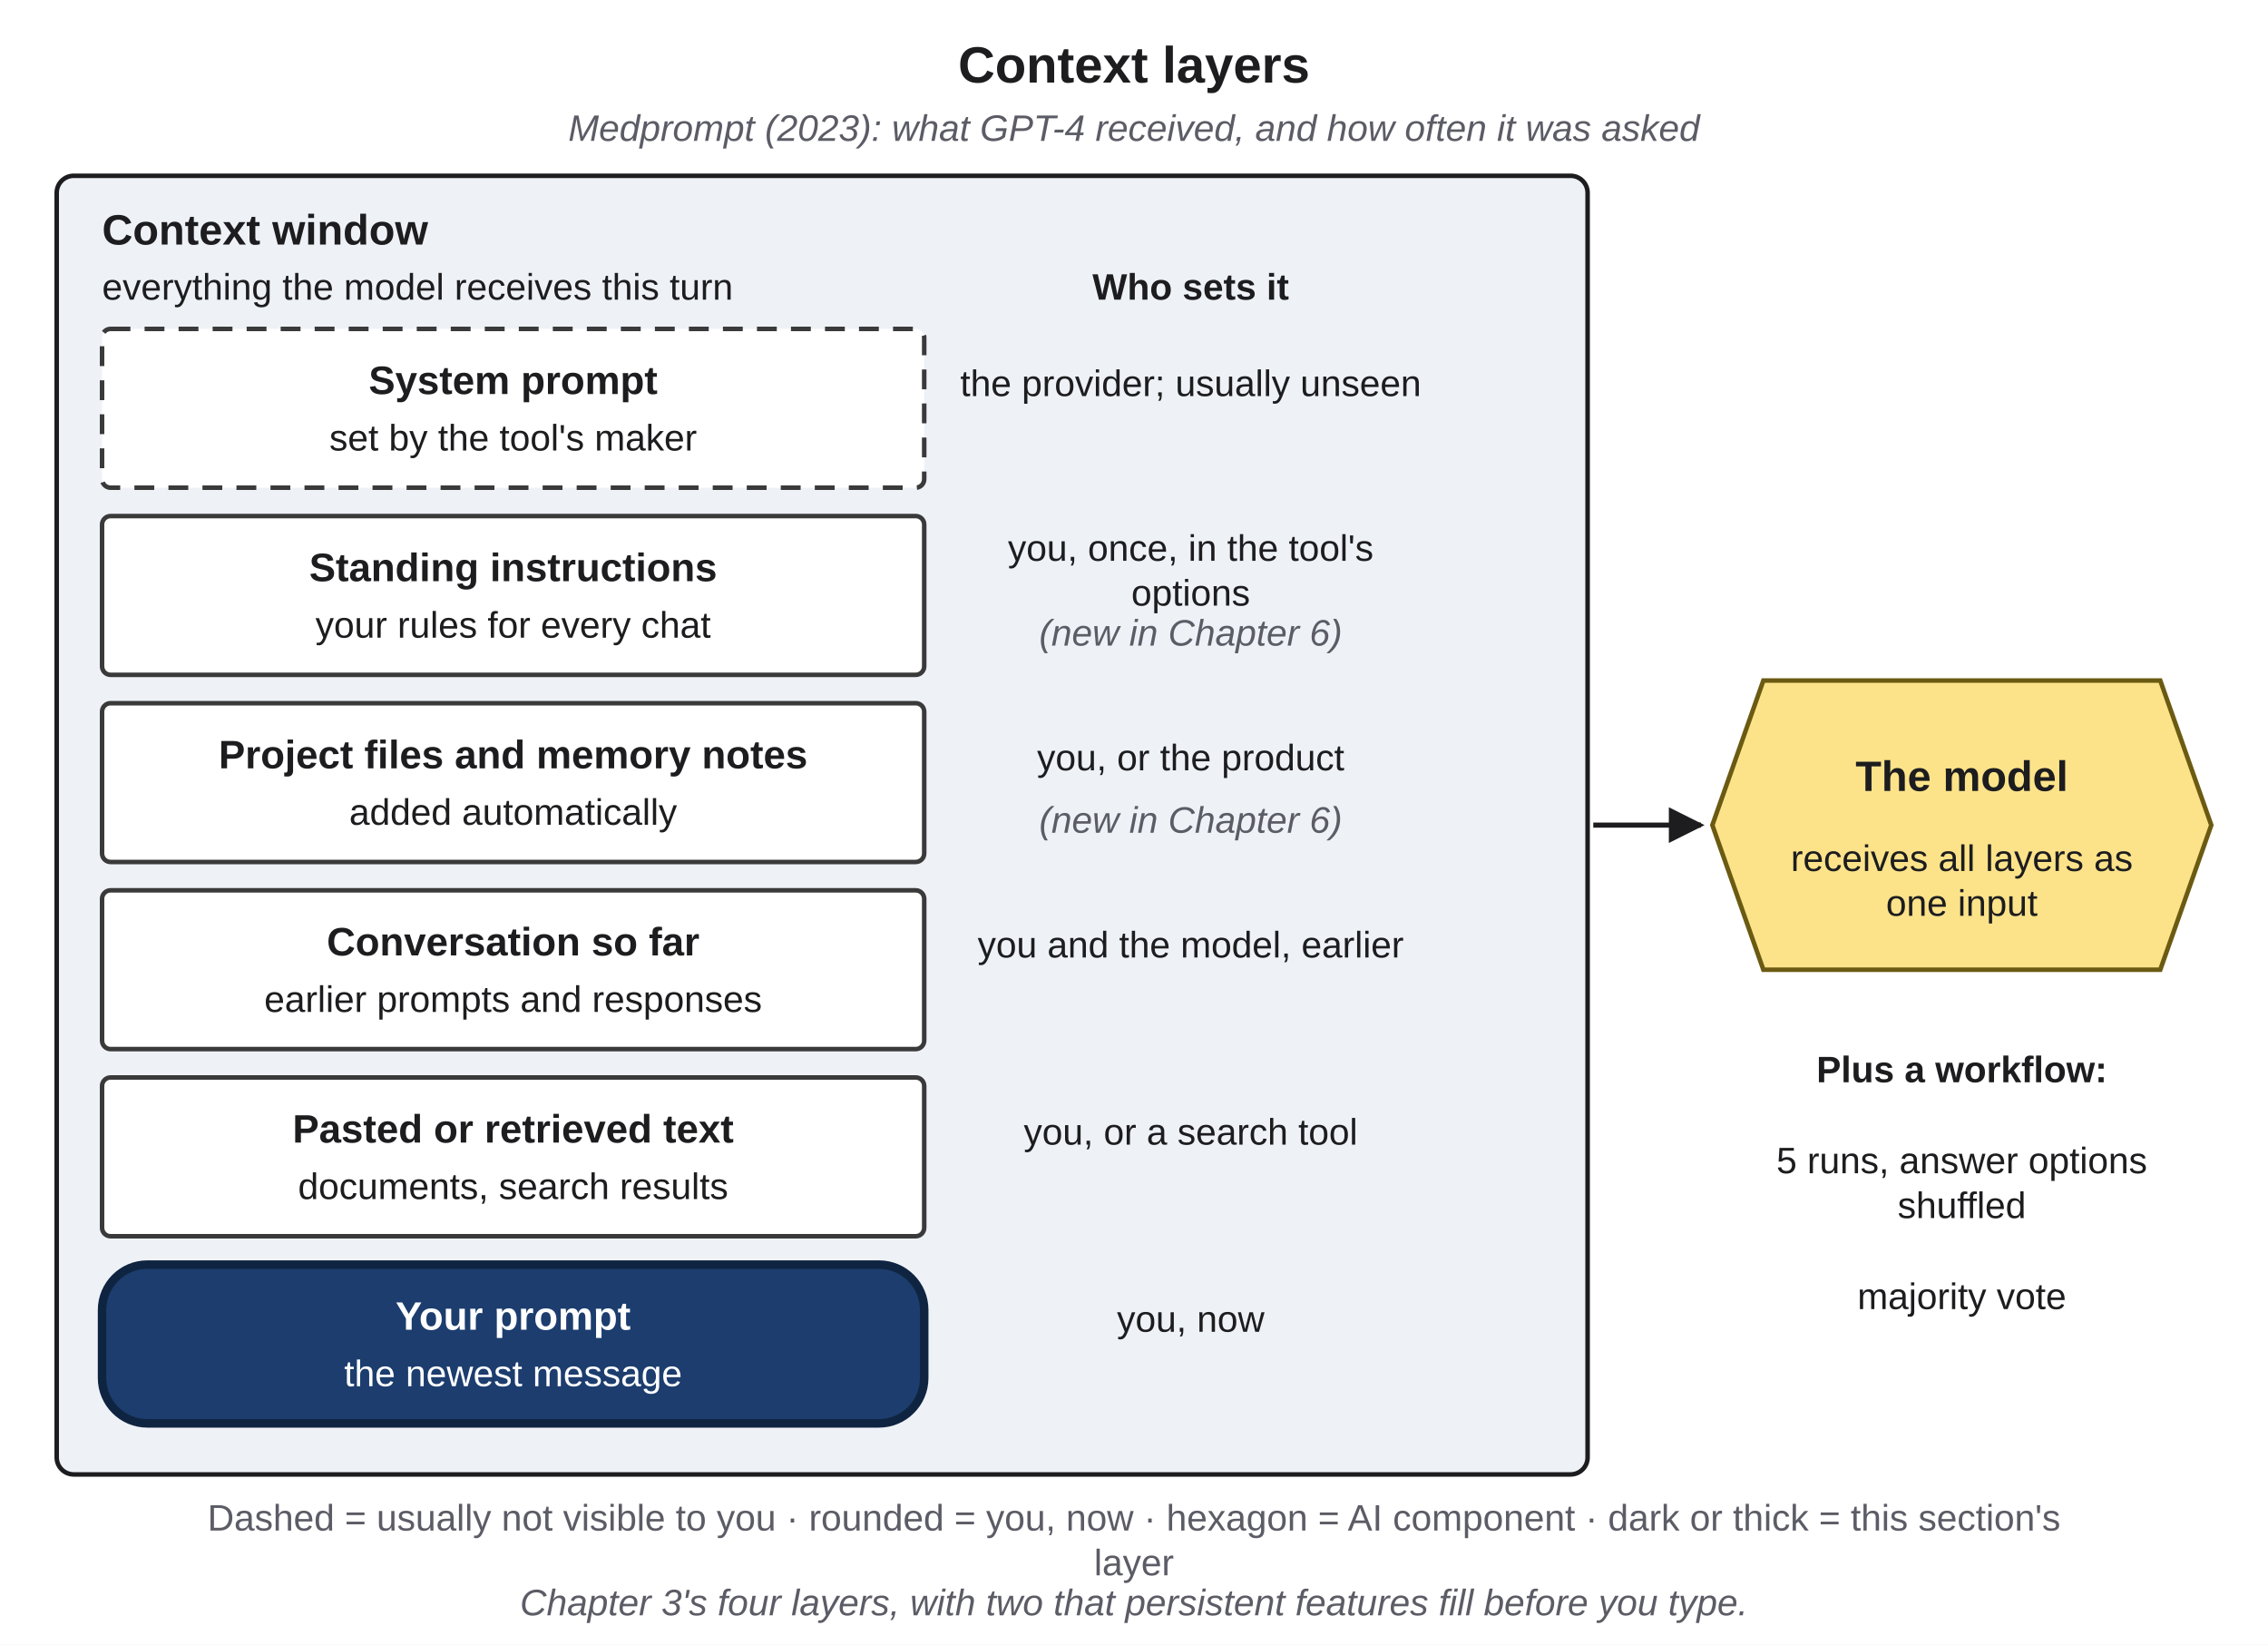
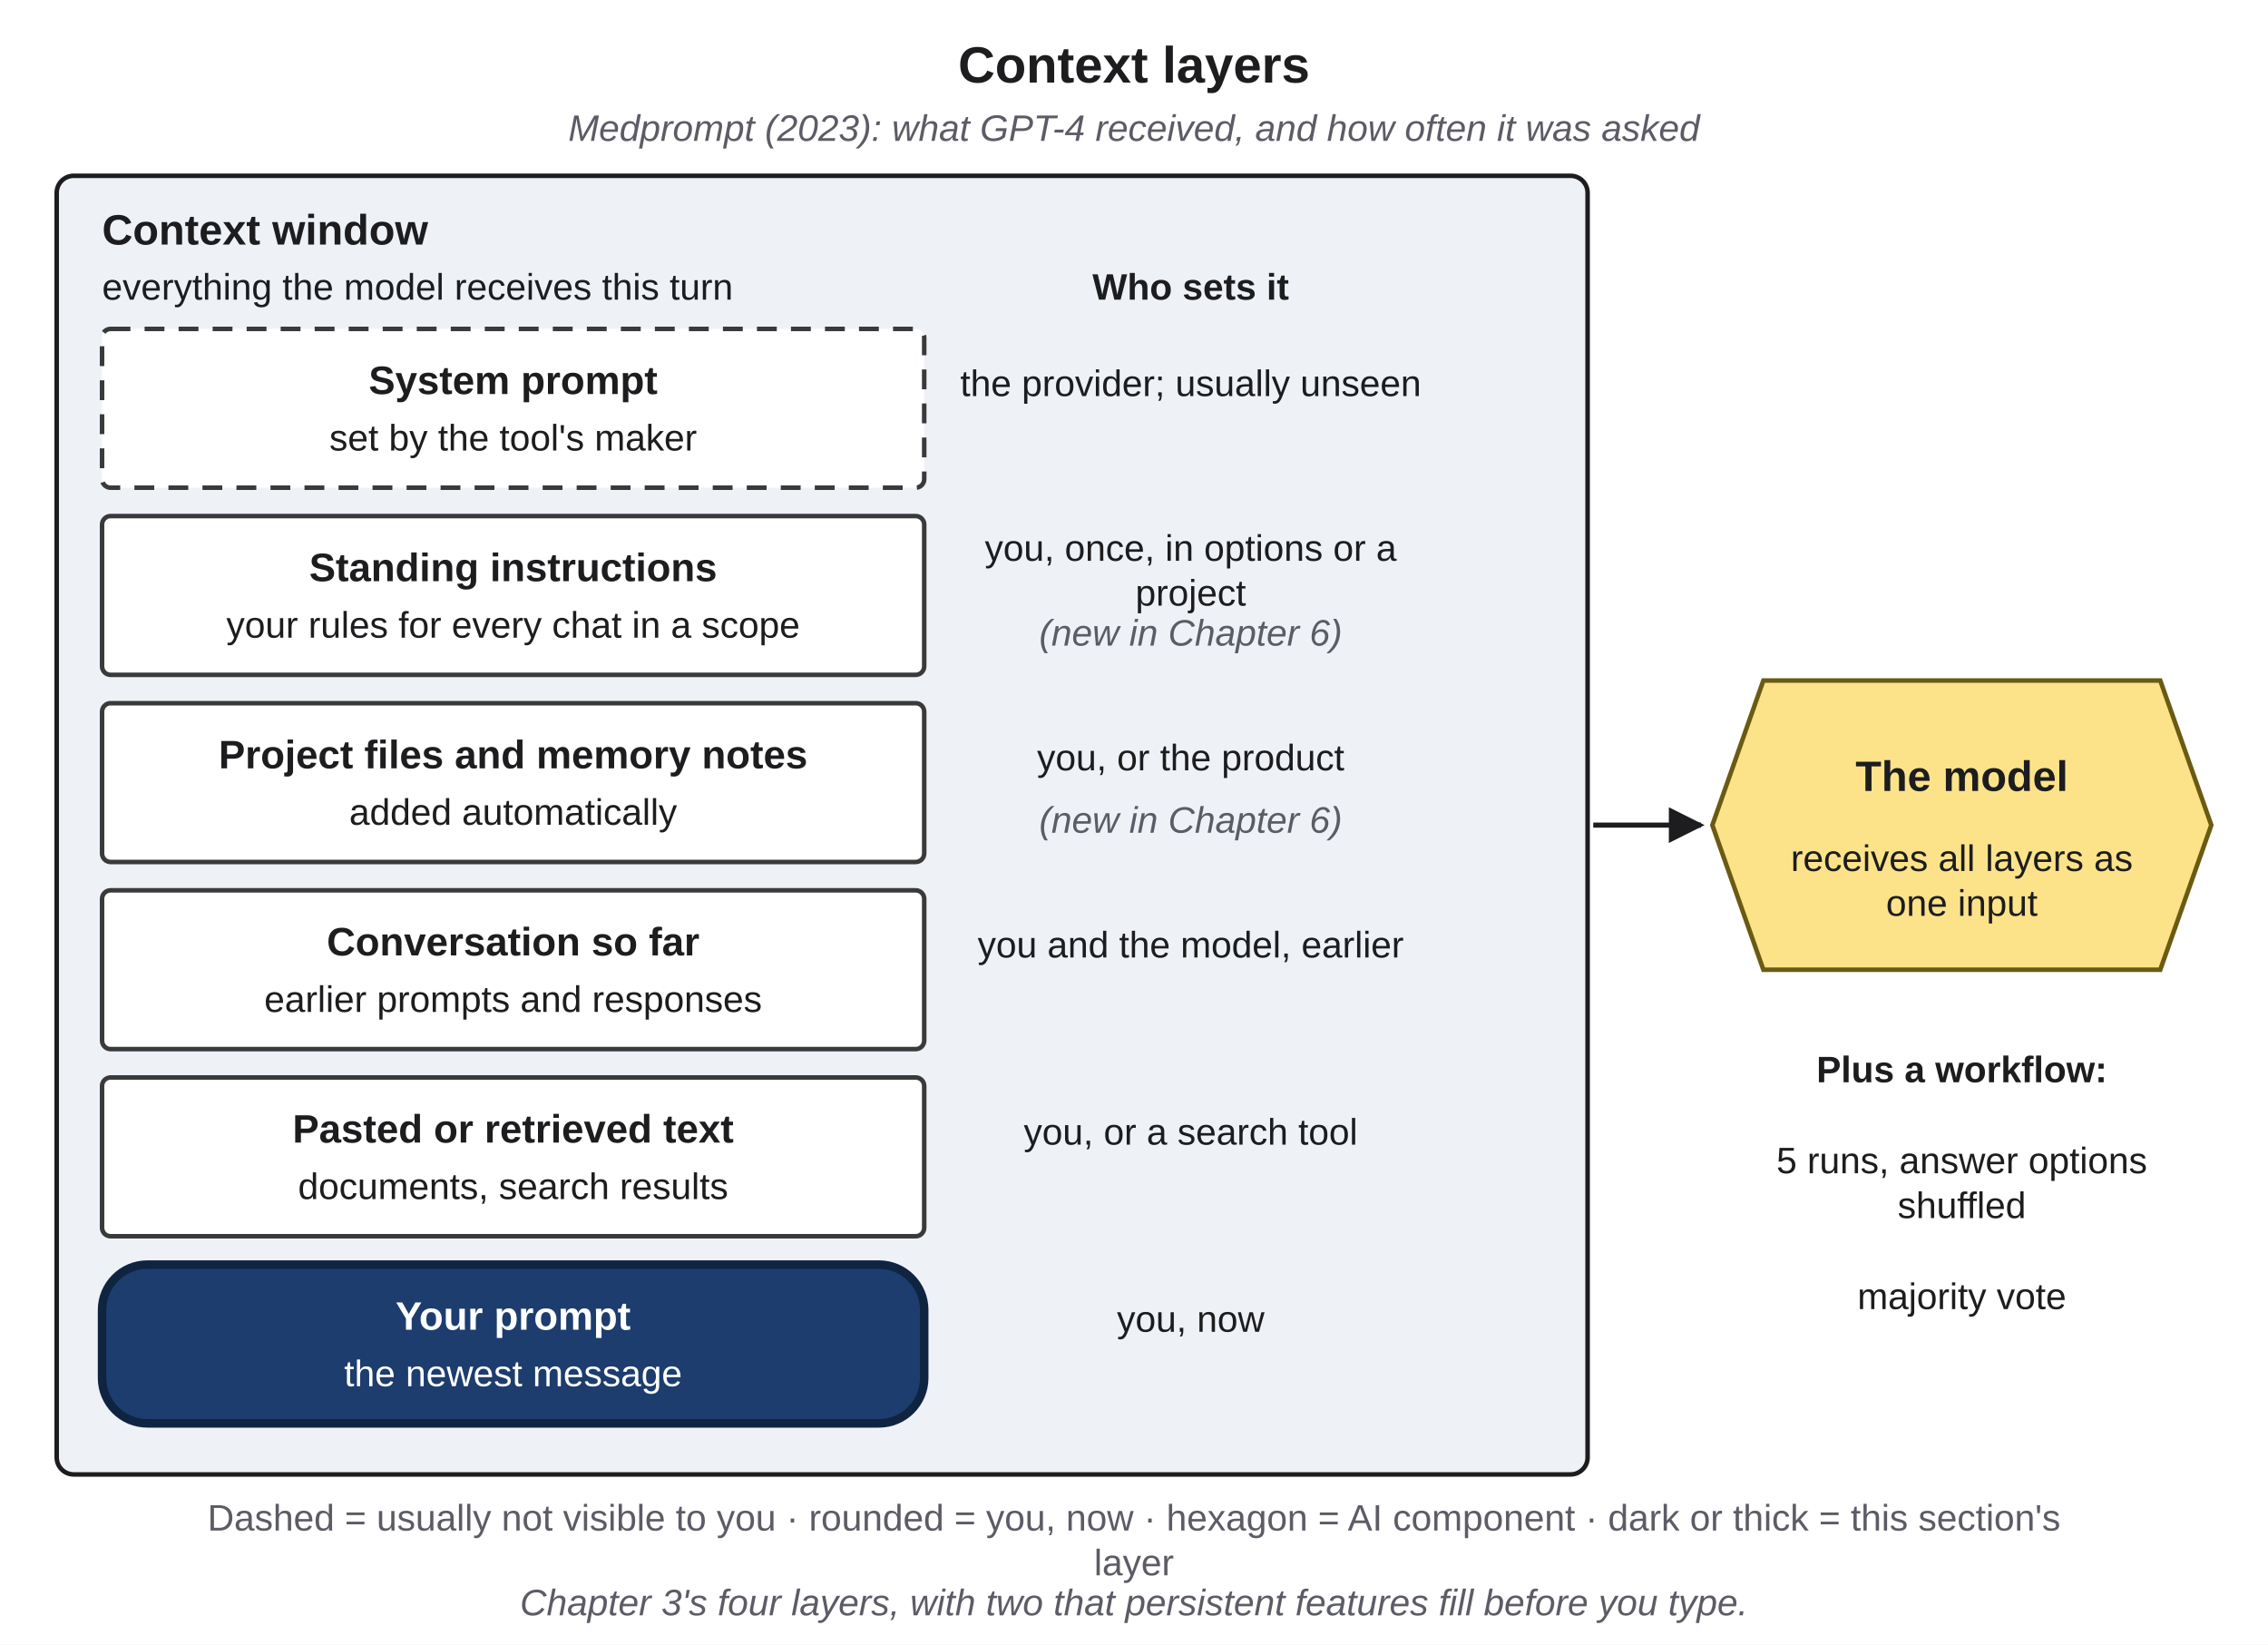
<svg xmlns="http://www.w3.org/2000/svg" viewBox="0 0 800 580" width="800" height="580" role="img" font-family="'Source Sans 3', 'Source Sans Pro', 'Helvetica Neue', Arial, sans-serif">
  <defs>
    <marker id="arrow-color" viewBox="0 0 10 10" refX="9" refY="5" markerWidth="7" markerHeight="7" orient="auto-start-reverse">
      <path d="M0,0 L10,5 L0,10 z" fill="#1D1D1F" />
    </marker>
    <pattern id="hatch" patternUnits="userSpaceOnUse" width="8" height="8" patternTransform="rotate(45)">
      <rect width="8" height="8" fill="#FFFFFF" />
      <line x1="0" y1="0" x2="0" y2="8" stroke="#9A9A9A" stroke-width="1.3" />
    </pattern>
    <pattern id="dots" patternUnits="userSpaceOnUse" width="7" height="7">
      <rect width="7" height="7" fill="#FFFFFF" />
      <circle cx="3.5" cy="3.5" r="1.2" fill="#000" />
    </pattern>
  </defs>
  <rect width="800" height="580" fill="#FFFFFF" />
  <text x="400.0" y="24.0" font-size="18" font-weight="700" text-anchor="middle" dominant-baseline="middle" fill="#1D1D1F" style="">Context layers</text>
  <text x="400.0" y="46.0" font-size="13" font-weight="normal" text-anchor="middle" dominant-baseline="middle" fill="#5C5C66" style="font-style:italic;">Medprompt (2023): what GPT-4 received, and how often it was asked</text>
  <rect x="20" y="62" width="540" height="458" rx="6" fill="#EEF2F7" stroke="#1D1D1F" stroke-width="1.6" />
  <text x="36.0" y="82.0" font-size="15" font-weight="700" text-anchor="start" dominant-baseline="middle" fill="#1D1D1F" style="">Context window</text>
  <text x="36.0" y="102.0" font-size="13" font-weight="normal" text-anchor="start" dominant-baseline="middle" fill="#1D1D1F" style="">everything the model receives this turn</text>
  <text x="420.0" y="102.0" font-size="13" font-weight="700" text-anchor="middle" dominant-baseline="middle" fill="#1D1D1F" style="">Who sets it</text>
  <rect x="36" y="116" width="290" height="56" rx="3" fill="#FFFFFF" stroke="#3A3A3A" stroke-width="1.6" stroke-dasharray="7 5" />
  <text x="181.0" y="135.0" font-size="14" font-weight="600" text-anchor="middle" dominant-baseline="middle" fill="#1D1D1F" style="">System prompt</text>
  <text x="181.0" y="155.2" font-size="13" font-weight="normal" text-anchor="middle" dominant-baseline="middle" fill="#1D1D1F" style="">set by the tool's maker</text>
  <text x="420.0" y="136.0" font-size="13" font-weight="normal" text-anchor="middle" dominant-baseline="middle" fill="#1D1D1F" style="">the provider; usually unseen</text>
  <rect x="36" y="182" width="290" height="56" rx="3" fill="#FFFFFF" stroke="#3A3A3A" stroke-width="1.6" />
  <text x="181.0" y="201.0" font-size="14" font-weight="600" text-anchor="middle" dominant-baseline="middle" fill="#1D1D1F" style="">Standing instructions</text>
-   <text x="181.0" y="221.2" font-size="13" font-weight="normal" text-anchor="middle" dominant-baseline="middle" fill="#1D1D1F" style="">your rules for every chat</text>
-   <text x="420.0" y="194.1" font-size="13" font-weight="normal" text-anchor="middle" dominant-baseline="middle" fill="#1D1D1F" style="">you, once, in the tool's</text>
-   <text x="420.0" y="209.9" font-size="13" font-weight="normal" text-anchor="middle" dominant-baseline="middle" fill="#1D1D1F" style="">options</text>
+   <text x="181.0" y="221.2" font-size="13" font-weight="normal" text-anchor="middle" dominant-baseline="middle" fill="#1D1D1F" style="">your rules for every chat in a scope</text>
+   <text x="420.0" y="194.1" font-size="13" font-weight="normal" text-anchor="middle" dominant-baseline="middle" fill="#1D1D1F" style="">you, once, in options or a</text>
+   <text x="420.0" y="209.9" font-size="13" font-weight="normal" text-anchor="middle" dominant-baseline="middle" fill="#1D1D1F" style="">project</text>
  <text x="420.0" y="224.0" font-size="13" font-weight="normal" text-anchor="middle" dominant-baseline="middle" fill="#5C5C66" style="font-style:italic;">(new in Chapter 6)</text>
  <rect x="36" y="248" width="290" height="56" rx="3" fill="#FFFFFF" stroke="#3A3A3A" stroke-width="1.6" />
  <text x="181.0" y="267.0" font-size="14" font-weight="600" text-anchor="middle" dominant-baseline="middle" fill="#1D1D1F" style="">Project files and memory notes</text>
  <text x="181.0" y="287.2" font-size="13" font-weight="normal" text-anchor="middle" dominant-baseline="middle" fill="#1D1D1F" style="">added automatically</text>
  <text x="420.0" y="268.0" font-size="13" font-weight="normal" text-anchor="middle" dominant-baseline="middle" fill="#1D1D1F" style="">you, or the product</text>
  <text x="420.0" y="290.0" font-size="13" font-weight="normal" text-anchor="middle" dominant-baseline="middle" fill="#5C5C66" style="font-style:italic;">(new in Chapter 6)</text>
  <rect x="36" y="314" width="290" height="56" rx="3" fill="#FFFFFF" stroke="#3A3A3A" stroke-width="1.6" />
  <text x="181.0" y="333.0" font-size="14" font-weight="600" text-anchor="middle" dominant-baseline="middle" fill="#1D1D1F" style="">Conversation so far</text>
  <text x="181.0" y="353.2" font-size="13" font-weight="normal" text-anchor="middle" dominant-baseline="middle" fill="#1D1D1F" style="">earlier prompts and responses</text>
  <text x="420.0" y="334.0" font-size="13" font-weight="normal" text-anchor="middle" dominant-baseline="middle" fill="#1D1D1F" style="">you and the model, earlier</text>
  <rect x="36" y="380" width="290" height="56" rx="3" fill="#FFFFFF" stroke="#3A3A3A" stroke-width="1.6" />
  <text x="181.0" y="399.0" font-size="14" font-weight="600" text-anchor="middle" dominant-baseline="middle" fill="#1D1D1F" style="">Pasted or retrieved text</text>
  <text x="181.0" y="419.2" font-size="13" font-weight="normal" text-anchor="middle" dominant-baseline="middle" fill="#1D1D1F" style="">documents, search results</text>
  <text x="420.0" y="400.0" font-size="13" font-weight="normal" text-anchor="middle" dominant-baseline="middle" fill="#1D1D1F" style="">you, or a search tool</text>
  <rect x="36" y="446" width="290" height="56" rx="16" fill="#1C3D6E" stroke="#0F2440" stroke-width="3" />
  <text x="181.0" y="465.0" font-size="14" font-weight="600" text-anchor="middle" dominant-baseline="middle" fill="#FFFFFF" style="">Your prompt</text>
  <text x="181.0" y="485.2" font-size="13" font-weight="normal" text-anchor="middle" dominant-baseline="middle" fill="#FFFFFF" style="">the newest message</text>
  <text x="420.0" y="466.0" font-size="13" font-weight="normal" text-anchor="middle" dominant-baseline="middle" fill="#1D1D1F" style="">you, now</text>
  <path d="M562.0,291.0 L600.0,291.0" fill="none" stroke="#1D1D1F" stroke-width="1.8" marker-end="url(#arrow-color)" />
  <polygon points="622.0,240.0 762.0,240.0 780.0,291.0 762.0,342.0 622.0,342.0 604.0,291.0" fill="#FCE38A" stroke="#6B5A12" stroke-width="1.6" />
  <text x="692.0" y="274.7" font-size="15" font-weight="600" text-anchor="middle" dominant-baseline="middle" fill="#1D1D1F" style="">The model</text>
  <text x="692.0" y="303.5" font-size="13" font-weight="normal" text-anchor="middle" dominant-baseline="middle" fill="#1D1D1F" style="">receives all layers as</text>
  <text x="692.0" y="319.3" font-size="13" font-weight="normal" text-anchor="middle" dominant-baseline="middle" fill="#1D1D1F" style="">one input</text>
  <text x="692.0" y="378.0" font-size="13" font-weight="600" text-anchor="middle" dominant-baseline="middle" fill="#1D1D1F" style="">Plus a workflow:</text>
  <text x="692.0" y="410.1" font-size="13" font-weight="normal" text-anchor="middle" dominant-baseline="middle" fill="#1D1D1F" style="">5 runs, answer options</text>
  <text x="692.0" y="425.9" font-size="13" font-weight="normal" text-anchor="middle" dominant-baseline="middle" fill="#1D1D1F" style="">shuffled</text>
  <text x="692.0" y="458.0" font-size="13" font-weight="normal" text-anchor="middle" dominant-baseline="middle" fill="#1D1D1F" style="">majority vote</text>
  <text x="400.0" y="536.1" font-size="13" font-weight="normal" text-anchor="middle" dominant-baseline="middle" fill="#5C5C66" style="">Dashed = usually not visible to you · rounded = you, now · hexagon = AI component · dark or thick = this section's</text>
  <text x="400.0" y="551.9" font-size="13" font-weight="normal" text-anchor="middle" dominant-baseline="middle" fill="#5C5C66" style="">layer</text>
  <text x="400.0" y="566.0" font-size="13" font-weight="normal" text-anchor="middle" dominant-baseline="middle" fill="#5C5C66" style="font-style:italic;">Chapter 3's four layers, with two that persistent features fill before you type.</text>
</svg>
